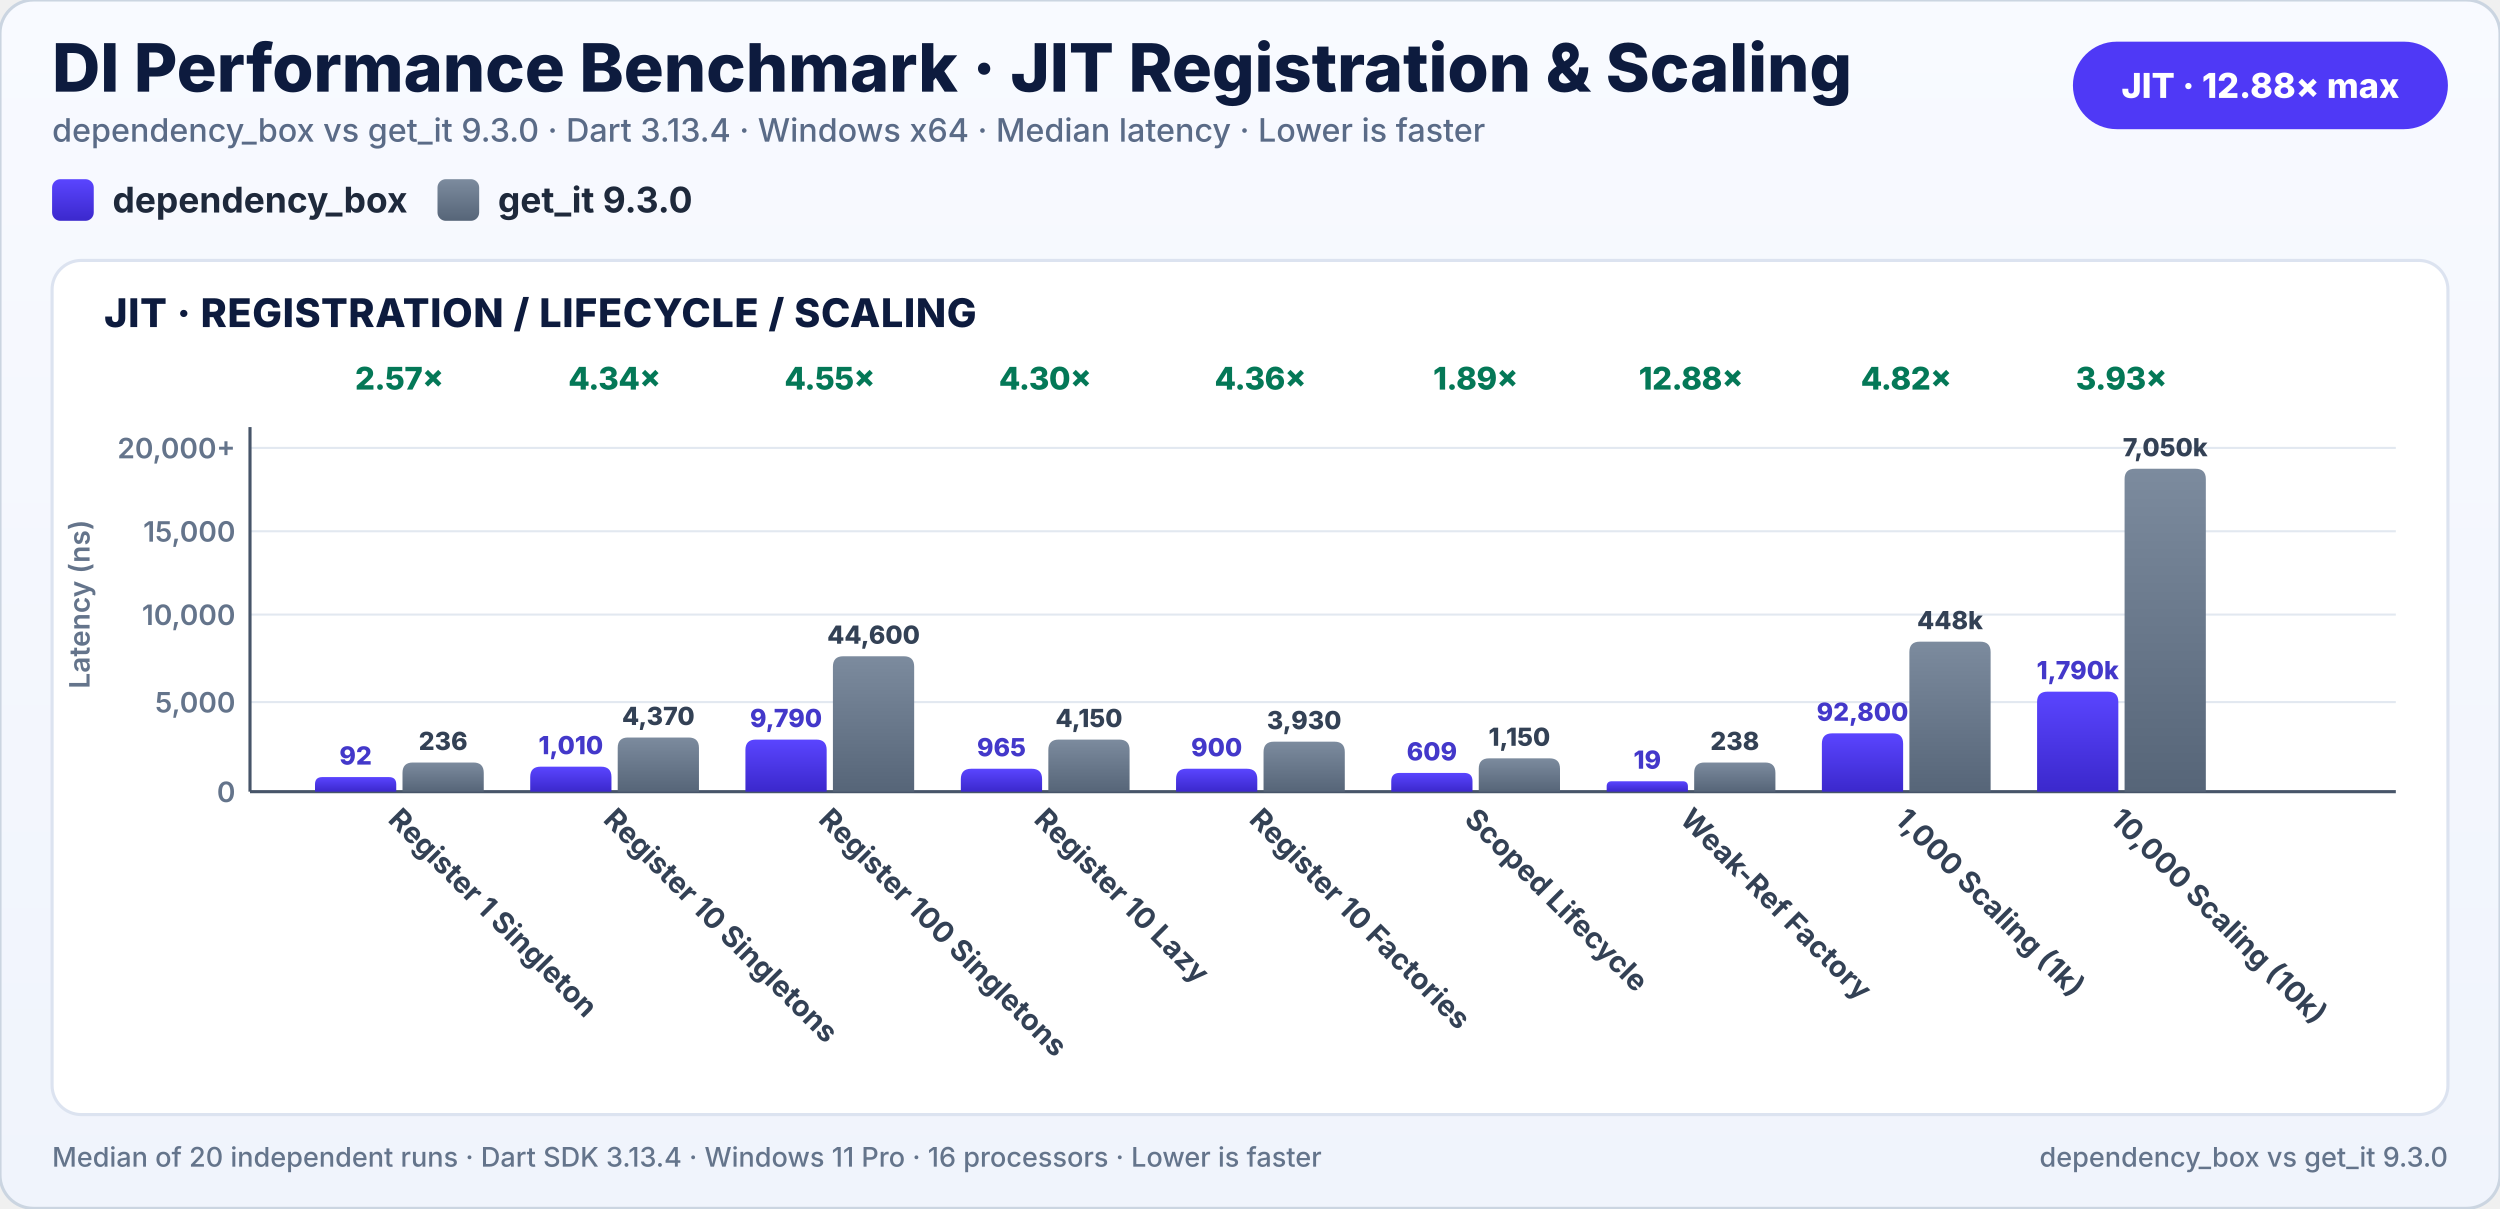
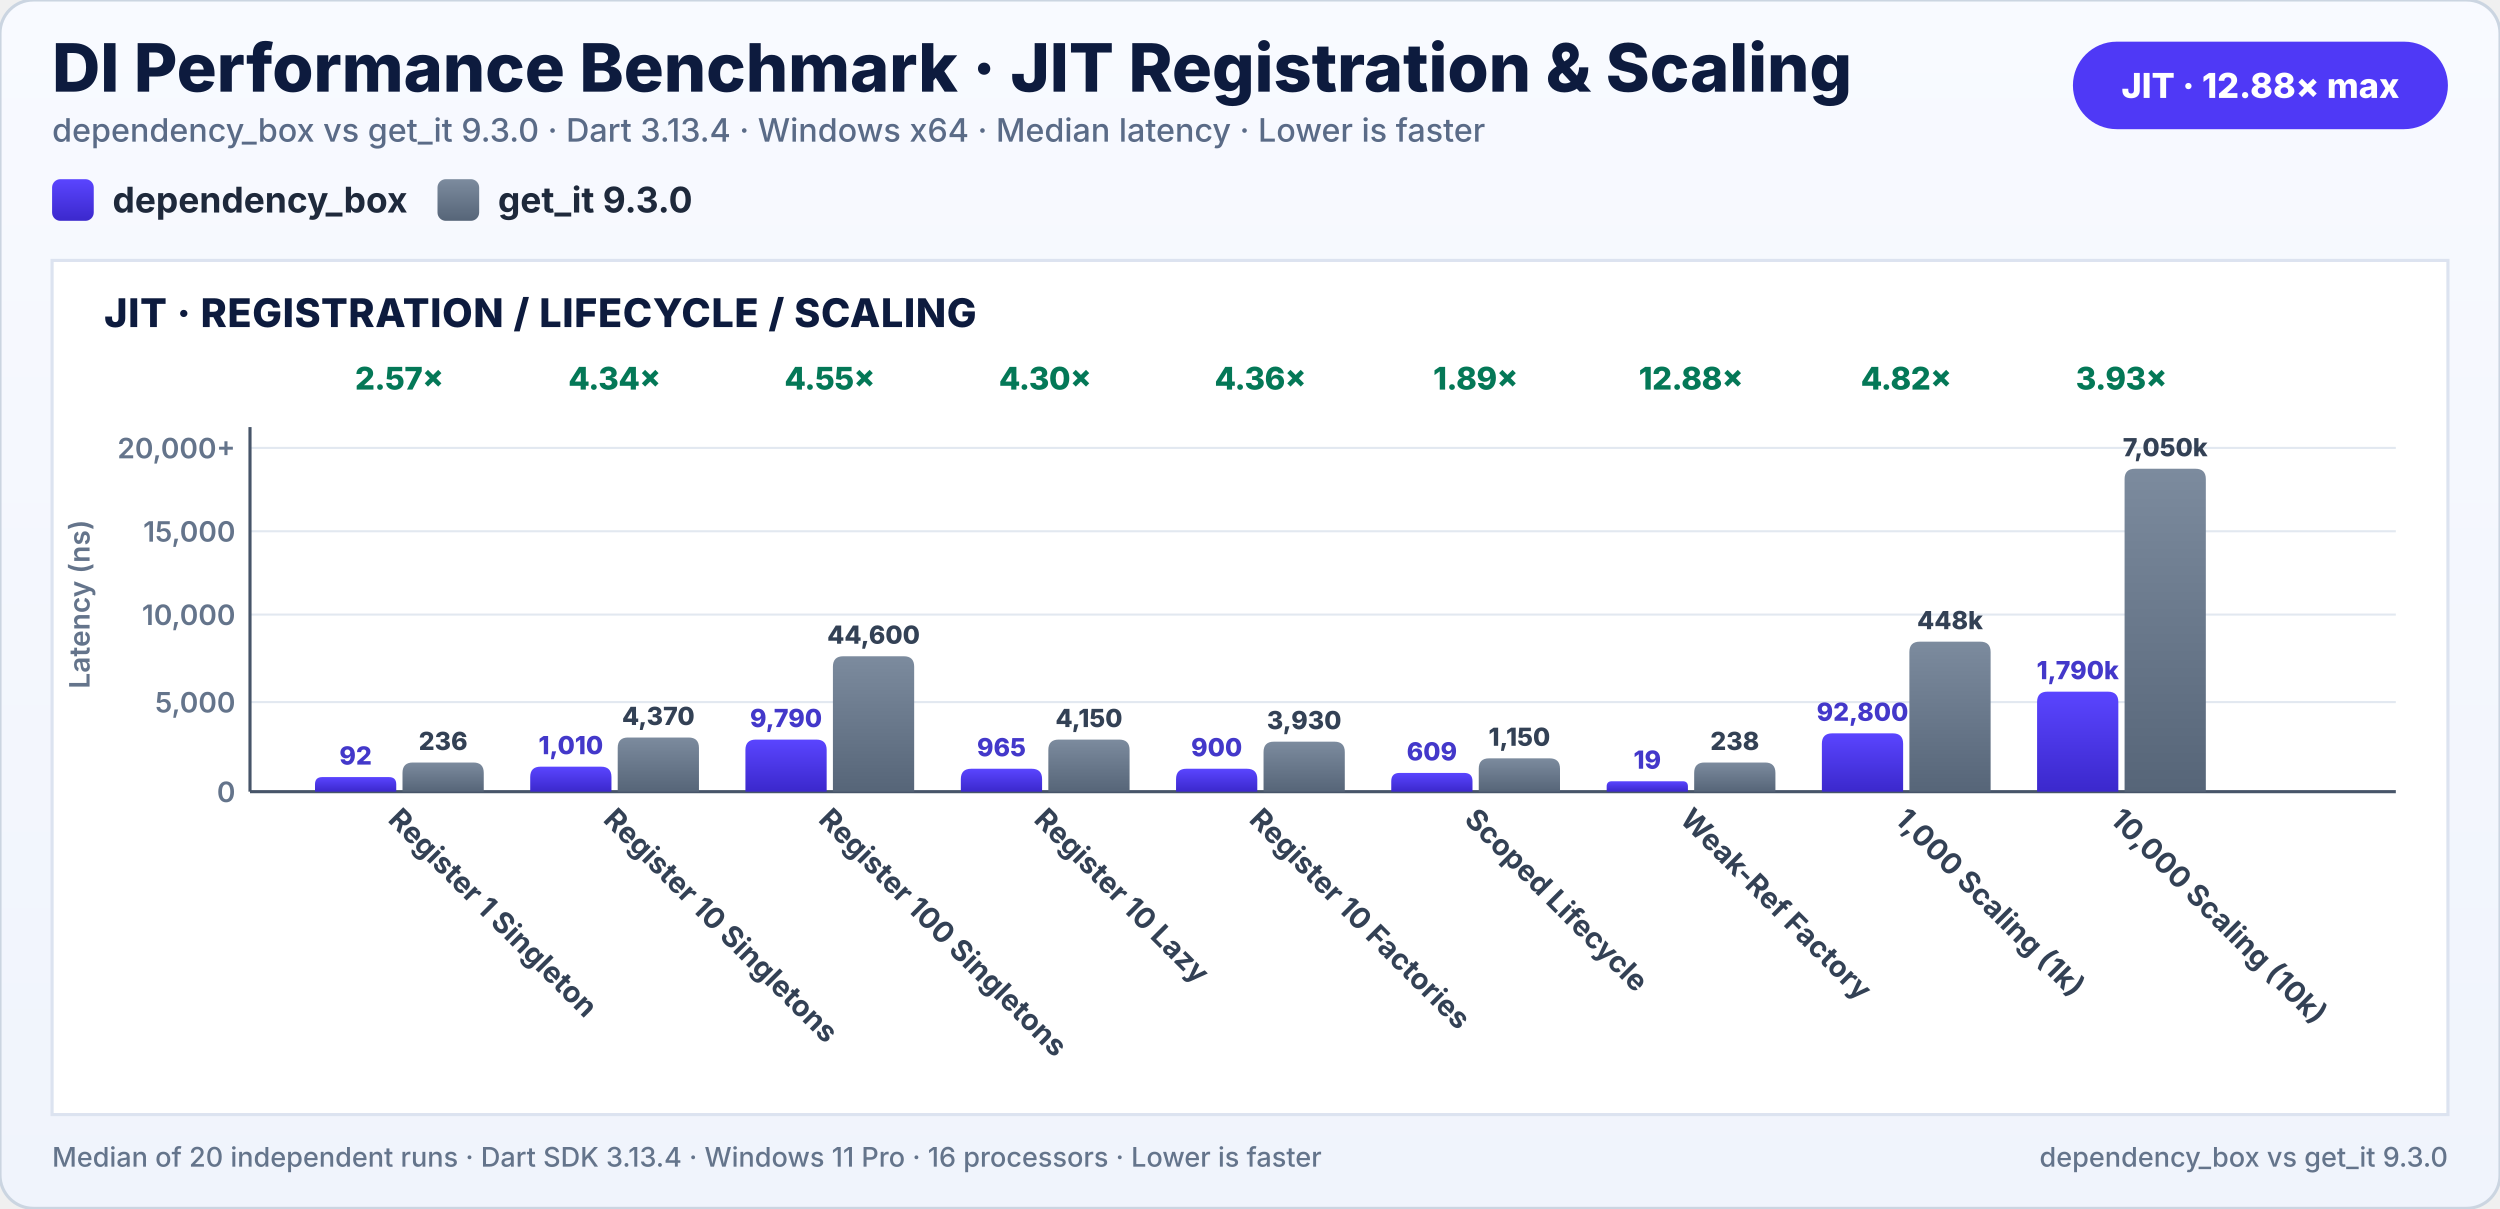
- <svg xmlns="http://www.w3.org/2000/svg" viewBox="0 0 1200 580" width="100%" height="100%" font-family="Inter, -apple-system, BlinkMacSystemFont, 'Segoe UI', Roboto, sans-serif">
+ <svg xmlns="http://www.w3.org/2000/svg" viewBox="0 0 1200 580" font-family="Inter, -apple-system, BlinkMacSystemFont, 'Segoe UI', Roboto, sans-serif">
  <defs>
    <linearGradient id="bgGrad" x1="0" y1="0" x2="0" y2="1">
      <stop offset="0%" stop-color="#f8faff" />
      <stop offset="100%" stop-color="#f0f4fc" />
    </linearGradient>
    <linearGradient id="purpleBar" x1="0" y1="0" x2="0" y2="1">
      <stop offset="0%" stop-color="#5a45ff" />
      <stop offset="100%" stop-color="#3b28cc" />
    </linearGradient>
    <linearGradient id="greyBar" x1="0" y1="0" x2="0" y2="1">
      <stop offset="0%" stop-color="#7c8b9e" />
      <stop offset="100%" stop-color="#566578" />
    </linearGradient>
-     <style>
-       .title { font-size: 32px; font-weight: 800; fill: #0d1b3e; }
-       .subtitle { font-size: 15.5px; fill: #5a6b87; font-weight: 500; }
-       .legend-text { font-size: 17px; font-weight: 700; fill: #1e293b; }
-       .panel { fill: #ffffff; stroke: #dce3f0; stroke-width: 1.5; rx: 14; }
-       .panel-title { font-size: 19px; font-weight: 800; fill: #0d1b3e; letter-spacing: 0.3px; }
-       .axis-label { font-size: 13.5px; fill: #64748b; font-weight: 600; }
-       .grid-line { stroke: #e2e8f0; stroke-width: 1; }
-       .axis-line { stroke: #475569; stroke-width: 1.5; }
-       .speedup-text { font-size: 15px; font-weight: 800; fill: #047857; text-anchor: middle; letter-spacing: -0.2px; }
-       /* Numbers above bars decreased by 10% from 13.5px to 12px */
-       .val-purple { font-size: 12px; font-weight: 800; fill: #4338ca; text-anchor: middle; }
-       .val-grey { font-size: 12px; font-weight: 800; fill: #334155; text-anchor: middle; }
-       .cat-label { font-size: 14px; font-weight: 700; fill: #334155; text-anchor: start; }
-       .card { fill: #f4f7fd; stroke: #dce3f0; stroke-width: 1.5; rx: 14; }
-       .card-title { font-size: 16px; font-weight: 800; fill: #0d1b3e; }
-       .card-sub { font-size: 13px; fill: #475569; font-weight: 500; }
-       .big-metric-jit { font-size: 34px; font-weight: 800; fill: #4f39f6; }
-       .big-metric-aot { font-size: 34px; font-weight: 800; fill: #0353a4; }
-       .mid-metric { font-size: 20px; font-weight: 800; }
-       .footer { font-size: 13px; fill: #64748b; font-weight: 500; }
-     </style>
+     <style>.legend-text{font-size:17px;font-weight:700;fill:#1e293b}.axis-label{font-size:13.5px;fill:#64748b;font-weight:600}.grid-line{stroke:#e2e8f0;stroke-width:1}.speedup-text{font-size:15px;font-weight:800;fill:#047857;text-anchor:middle;letter-spacing:-.2px}.val-grey,.val-purple{font-size:12px;font-weight:800;text-anchor:middle}.val-purple{fill:#4338ca}.cat-label,.val-grey{fill:#334155}.cat-label{font-size:14px;font-weight:700;text-anchor:start}.footer{font-size:13px;fill:#64748b;font-weight:500}</style>
  </defs>
  <rect width="1200" height="580" rx="16" fill="url(#bgGrad)" stroke="#cbd5e1" stroke-width="1.5" />
-   <text x="25" y="44" class="title">DI Performance Benchmark · JIT Registration &amp; Scaling</text>
-   <text x="25" y="68" class="subtitle">dependency_box vs get_it 9.3.0  ·  Dart 3.13.4  ·  Windows x64  ·  Median latency  ·  Lower is faster</text>
+   <text x="25" y="44" style="font-size:32px;font-weight:800;fill:#0d1b3e">DI Performance Benchmark · JIT Registration &amp; Scaling</text>
+   <text x="25" y="68" style="font-size:15.5px;fill:#5a6b87;font-weight:500">dependency_box vs get_it 9.3.0  ·  Dart 3.13.4  ·  Windows x64  ·  Median latency  ·  Lower is faster</text>
  <rect x="995" y="20" width="180" height="42" rx="21" fill="#4f39f6" />
-   <text x="1085" y="47" fill="#ffffff" font-size="16.5" font-weight="800" text-anchor="middle">JIT · 12.88× max</text>
+   <text x="1085" y="47" fill="#fff" font-size="16.5" font-weight="800" text-anchor="middle">JIT · 12.88× max</text>
  <rect x="25" y="86" width="20" height="20" rx="4" fill="url(#purpleBar)" />
  <text x="54" y="102" class="legend-text">dependency_box</text>
  <rect x="210" y="86" width="20" height="20" rx="4" fill="url(#greyBar)" />
  <text x="239" y="102" class="legend-text">get_it 9.3.0</text>
-   <g transform="translate(25, 125)">
-     <rect width="1150" height="410" class="panel" />
-     <text x="25" y="32" class="panel-title">JIT · REGISTRATION / LIFECYCLE / SCALING</text>
-     <text x="166.7" y="62" class="speedup-text">2.57×</text>
-     <text x="270.0" y="62" class="speedup-text">4.34×</text>
-     <text x="373.3" y="62" class="speedup-text">4.55×</text>
-     <text x="476.7" y="62" class="speedup-text">4.30×</text>
-     <text x="580.0" y="62" class="speedup-text">4.36×</text>
-     <text x="683.3" y="62" class="speedup-text">1.89×</text>
-     <text x="786.7" y="62" class="speedup-text">12.88×</text>
-     <text x="890.0" y="62" class="speedup-text">4.82×</text>
-     <text x="993.3" y="62" class="speedup-text">3.93×</text>
-     <text x="-165" y="18" transform="rotate(-90)" class="axis-label" text-anchor="middle">Latency (ns)</text>
-     <text x="88" y="95" class="axis-label" text-anchor="end">20,000+</text>
-     <line x1="95" y1="90" x2="1125" y2="90" class="grid-line" />
-     <text x="88" y="135" class="axis-label" text-anchor="end">15,000</text>
-     <line x1="95" y1="130" x2="1125" y2="130" class="grid-line" />
-     <text x="88" y="175" class="axis-label" text-anchor="end">10,000</text>
-     <line x1="95" y1="170" x2="1125" y2="170" class="grid-line" />
-     <text x="88" y="217" class="axis-label" text-anchor="end">5,000</text>
-     <line x1="95" y1="212" x2="1125" y2="212" class="grid-line" />
-     <text x="88" y="260" class="axis-label" text-anchor="end">0</text>
-     <line x1="95" y1="80" x2="95" y2="255" class="axis-line" />
-     <line x1="95" y1="255" x2="1125" y2="255" class="axis-line" />
-     <path d="M 126.2,255 V 251.5 Q 126.2,248.0 129.7,248.0 H 161.7 Q 165.2,248.0 165.2,251.5 V 255 Z" fill="url(#purpleBar)" />
-     <text x="145.7" y="242.0" class="val-purple">92</text>
-     <path d="M 168.2,255 V 246.0 Q 168.2,241.0 173.2,241.0 H 202.2 Q 207.2,241.0 207.2,246.0 V 255 Z" fill="url(#greyBar)" />
-     <text x="187.7" y="235.0" class="val-grey">236</text>
-     <text x="160.7" y="269" transform="rotate(45 160.7,269)" class="cat-label">Register 1 Singleton</text>
-     <path d="M 229.5,255 V 248.0 Q 229.5,243.0 234.5,243.0 H 263.5 Q 268.5,243.0 268.5,248.0 V 255 Z" fill="url(#purpleBar)" />
-     <text x="249.0" y="237.0" class="val-purple">1,010</text>
-     <path d="M 271.5,255 V 234.0 Q 271.5,229.0 276.5,229.0 H 305.5 Q 310.5,229.0 310.5,234.0 V 255 Z" fill="url(#greyBar)" />
-     <text x="291.0" y="223.0" class="val-grey">4,370</text>
-     <text x="264.0" y="269" transform="rotate(45 264.0,269)" class="cat-label">Register 10 Singletons</text>
-     <path d="M 332.8,255 V 235.0 Q 332.8,230.0 337.8,230.0 H 366.8 Q 371.8,230.0 371.8,235.0 V 255 Z" fill="url(#purpleBar)" />
-     <text x="352.3" y="224.0" class="val-purple">9,790</text>
-     <path d="M 374.8,255 V 195.0 Q 374.8,190.0 379.8,190.0 H 408.8 Q 413.8,190.0 413.8,195.0 V 255 Z" fill="url(#greyBar)" />
-     <text x="394.3" y="184.0" class="val-grey">44,600</text>
-     <text x="367.3" y="269" transform="rotate(45 367.3,269)" class="cat-label">Register 100 Singletons</text>
-     <path d="M 436.2,255 V 249.0 Q 436.2,244.0 441.2,244.0 H 470.2 Q 475.2,244.0 475.2,249.0 V 255 Z" fill="url(#purpleBar)" />
-     <text x="455.7" y="238.0" class="val-purple">965</text>
-     <path d="M 478.2,255 V 235.0 Q 478.2,230.0 483.2,230.0 H 512.2 Q 517.2,230.0 517.2,235.0 V 255 Z" fill="url(#greyBar)" />
-     <text x="497.7" y="224.0" class="val-grey">4,150</text>
-     <text x="470.7" y="269" transform="rotate(45 470.7,269)" class="cat-label">Register 10 Lazy</text>
-     <path d="M 539.5,255 V 249.0 Q 539.5,244.0 544.5,244.0 H 573.5 Q 578.5,244.0 578.5,249.0 V 255 Z" fill="url(#purpleBar)" />
-     <text x="559.0" y="238.0" class="val-purple">900</text>
-     <path d="M 581.5,255 V 236.0 Q 581.5,231.0 586.5,231.0 H 615.5 Q 620.5,231.0 620.5,236.0 V 255 Z" fill="url(#greyBar)" />
-     <text x="601.0" y="225.0" class="val-grey">3,930</text>
-     <text x="574.0" y="269" transform="rotate(45 574.0,269)" class="cat-label">Register 10 Factories</text>
-     <path d="M 642.8,255 V 250.0 Q 642.8,246.0 646.8,246.0 H 677.8 Q 681.8,246.0 681.8,250.0 V 255 Z" fill="url(#purpleBar)" />
-     <text x="662.3" y="240.0" class="val-purple">609</text>
-     <path d="M 684.8,255 V 244.0 Q 684.8,239.0 689.8,239.0 H 718.8 Q 723.8,239.0 723.8,244.0 V 255 Z" fill="url(#greyBar)" />
-     <text x="704.3" y="233.0" class="val-grey">1,150</text>
-     <text x="677.3" y="269" transform="rotate(45 677.3,269)" class="cat-label">Scoped Lifecycle</text>
-     <path d="M 746.2,255 V 252.5 Q 746.2,250.0 748.7,250.0 H 782.7 Q 785.2,250.0 785.2,252.5 V 255 Z" fill="url(#purpleBar)" />
-     <text x="765.7" y="244.0" class="val-purple">19</text>
-     <path d="M 788.2,255 V 246.0 Q 788.2,241.0 793.2,241.0 H 822.2 Q 827.2,241.0 827.2,246.0 V 255 Z" fill="url(#greyBar)" />
-     <text x="807.7" y="235.0" class="val-grey">238</text>
-     <text x="780.7" y="269" transform="rotate(45 780.7,269)" class="cat-label">Weak-Ref Factory</text>
-     <path d="M 849.5,255 V 232.0 Q 849.5,227.0 854.5,227.0 H 883.5 Q 888.5,227.0 888.5,232.0 V 255 Z" fill="url(#purpleBar)" />
-     <text x="869.0" y="221.0" class="val-purple">92,800</text>
-     <path d="M 891.5,255 V 188.0 Q 891.5,183.0 896.5,183.0 H 925.5 Q 930.5,183.0 930.5,188.0 V 255 Z" fill="url(#greyBar)" />
-     <text x="911.0" y="177.0" class="val-grey">448k</text>
-     <text x="884.0" y="269" transform="rotate(45 884.0,269)" class="cat-label">1,000 Scaling (1k)</text>
-     <path d="M 952.8,255 V 212.0 Q 952.8,207.0 957.8,207.0 H 986.8 Q 991.8,207.0 991.8,212.0 V 255 Z" fill="url(#purpleBar)" />
-     <text x="972.3" y="201.0" class="val-purple">1,790k</text>
-     <path d="M 994.8,255 V 105.0 Q 994.8,100.0 999.8,100.0 H 1028.8 Q 1033.8,100.0 1033.8,105.0 V 255 Z" fill="url(#greyBar)" />
-     <text x="1014.3" y="94.0" class="val-grey">7,050k</text>
-     <text x="987.3" y="269" transform="rotate(45 987.3,269)" class="cat-label">10,000 Scaling (10k)</text>
-   </g>
+   <path style="fill:#fff;stroke:#dce3f0;stroke-width:1.5;rx:14" d="M0 0h1150v410H0z" transform="translate(25 125)" />
+   <text x="25" y="32" style="font-size:19px;font-weight:800;fill:#0d1b3e;letter-spacing:.3px" transform="translate(25 125)">JIT · REGISTRATION / LIFECYCLE / SCALING</text>
+   <text x="166.7" y="62" class="speedup-text" transform="translate(25 125)">2.57×</text>
+   <text x="270" y="62" class="speedup-text" transform="translate(25 125)">4.34×</text>
+   <text x="373.3" y="62" class="speedup-text" transform="translate(25 125)">4.55×</text>
+   <text x="476.7" y="62" class="speedup-text" transform="translate(25 125)">4.30×</text>
+   <text x="580" y="62" class="speedup-text" transform="translate(25 125)">4.36×</text>
+   <text x="683.3" y="62" class="speedup-text" transform="translate(25 125)">1.89×</text>
+   <text x="786.7" y="62" class="speedup-text" transform="translate(25 125)">12.88×</text>
+   <text x="890" y="62" class="speedup-text" transform="translate(25 125)">4.82×</text>
+   <text x="993.3" y="62" class="speedup-text" transform="translate(25 125)">3.93×</text>
+   <text x="-165" y="18" transform="rotate(-90 75 50)" class="axis-label" text-anchor="middle">Latency (ns)</text>
+   <text x="88" y="95" class="axis-label" text-anchor="end" transform="translate(25 125)">20,000+</text>
+   <path class="grid-line" d="M120 215h1030" />
+   <text x="88" y="135" class="axis-label" text-anchor="end" transform="translate(25 125)">15,000</text>
+   <path class="grid-line" d="M120 255h1030" />
+   <text x="88" y="175" class="axis-label" text-anchor="end" transform="translate(25 125)">10,000</text>
+   <path class="grid-line" d="M120 295h1030" />
+   <text x="88" y="217" class="axis-label" text-anchor="end" transform="translate(25 125)">5,000</text>
+   <path class="grid-line" d="M120 337h1030" />
+   <text x="88" y="260" class="axis-label" text-anchor="end" transform="translate(25 125)">0</text>
+   <path d="M95 80v175m0 0h1030" transform="translate(25 125)" style="stroke:#475569;stroke-width:1.5" />
+   <path d="M126.2 255v-3.5q0-3.5 3.5-3.5h32q3.5 0 3.5 3.5v3.5Z" fill="url(#purpleBar)" transform="translate(25 125)" />
+   <text x="145.7" y="242" class="val-purple" transform="translate(25 125)">92</text>
+   <path d="M168.2 255v-9q0-5 5-5h29q5 0 5 5v9Z" fill="url(#greyBar)" transform="translate(25 125)" />
+   <text x="187.7" y="235" class="val-grey" transform="translate(25 125)">236</text>
+   <text x="160.7" y="269" transform="rotate(45 22.312 361.678)" class="cat-label">Register 1 Singleton</text>
+   <path d="M229.5 255v-7q0-5 5-5h29q5 0 5 5v7Z" fill="url(#purpleBar)" transform="translate(25 125)" />
+   <text x="249" y="237" class="val-purple" transform="translate(25 125)">1,010</text>
+   <path d="M271.5 255v-21q0-5 5-5h29q5 0 5 5v21Z" fill="url(#greyBar)" transform="translate(25 125)" />
+   <text x="291" y="223" class="val-grey" transform="translate(25 125)">4,370</text>
+   <text x="264" y="269" transform="rotate(45 125.612 361.678)" class="cat-label">Register 10 Singletons</text>
+   <path d="M332.8 255v-20q0-5 5-5h29q5 0 5 5v20Z" fill="url(#purpleBar)" transform="translate(25 125)" />
+   <text x="352.3" y="224" class="val-purple" transform="translate(25 125)">9,790</text>
+   <path d="M374.8 255v-60q0-5 5-5h29q5 0 5 5v60Z" fill="url(#greyBar)" transform="translate(25 125)" />
+   <text x="394.3" y="184" class="val-grey" transform="translate(25 125)">44,600</text>
+   <text x="367.3" y="269" transform="rotate(45 228.912 361.678)" class="cat-label">Register 100 Singletons</text>
+   <path d="M436.2 255v-6q0-5 5-5h29q5 0 5 5v6Z" fill="url(#purpleBar)" transform="translate(25 125)" />
+   <text x="455.7" y="238" class="val-purple" transform="translate(25 125)">965</text>
+   <path d="M478.2 255v-20q0-5 5-5h29q5 0 5 5v20Z" fill="url(#greyBar)" transform="translate(25 125)" />
+   <text x="497.7" y="224" class="val-grey" transform="translate(25 125)">4,150</text>
+   <text x="470.7" y="269" transform="rotate(45 332.312 361.678)" class="cat-label">Register 10 Lazy</text>
+   <path d="M539.5 255v-6q0-5 5-5h29q5 0 5 5v6Z" fill="url(#purpleBar)" transform="translate(25 125)" />
+   <text x="559" y="238" class="val-purple" transform="translate(25 125)">900</text>
+   <path d="M581.5 255v-19q0-5 5-5h29q5 0 5 5v19Z" fill="url(#greyBar)" transform="translate(25 125)" />
+   <text x="601" y="225" class="val-grey" transform="translate(25 125)">3,930</text>
+   <text x="574" y="269" transform="rotate(45 435.612 361.678)" class="cat-label">Register 10 Factories</text>
+   <path d="M642.8 255v-5q0-4 4-4h31q4 0 4 4v5Z" fill="url(#purpleBar)" transform="translate(25 125)" />
+   <text x="662.3" y="240" class="val-purple" transform="translate(25 125)">609</text>
+   <path d="M684.8 255v-11q0-5 5-5h29q5 0 5 5v11Z" fill="url(#greyBar)" transform="translate(25 125)" />
+   <text x="704.3" y="233" class="val-grey" transform="translate(25 125)">1,150</text>
+   <text x="677.3" y="269" transform="rotate(45 538.912 361.678)" class="cat-label">Scoped Lifecycle</text>
+   <path d="M746.2 255v-2.5q0-2.5 2.5-2.5h34q2.5 0 2.5 2.5v2.5Z" fill="url(#purpleBar)" transform="translate(25 125)" />
+   <text x="765.7" y="244" class="val-purple" transform="translate(25 125)">19</text>
+   <path d="M788.2 255v-9q0-5 5-5h29q5 0 5 5v9Z" fill="url(#greyBar)" transform="translate(25 125)" />
+   <text x="807.7" y="235" class="val-grey" transform="translate(25 125)">238</text>
+   <text x="780.7" y="269" transform="rotate(45 642.312 361.678)" class="cat-label">Weak-Ref Factory</text>
+   <path d="M849.5 255v-23q0-5 5-5h29q5 0 5 5v23Z" fill="url(#purpleBar)" transform="translate(25 125)" />
+   <text x="869" y="221" class="val-purple" transform="translate(25 125)">92,800</text>
+   <path d="M891.5 255v-67q0-5 5-5h29q5 0 5 5v67Z" fill="url(#greyBar)" transform="translate(25 125)" />
+   <text x="911" y="177" class="val-grey" transform="translate(25 125)">448k</text>
+   <text x="884" y="269" transform="rotate(45 745.612 361.678)" class="cat-label">1,000 Scaling (1k)</text>
+   <path d="M952.8 255v-43q0-5 5-5h29q5 0 5 5v43Z" fill="url(#purpleBar)" transform="translate(25 125)" />
+   <text x="972.3" y="201" class="val-purple" transform="translate(25 125)">1,790k</text>
+   <path d="M994.8 255V105q0-5 5-5h29q5 0 5 5v150Z" fill="url(#greyBar)" transform="translate(25 125)" />
+   <text x="1014.3" y="94" class="val-grey" transform="translate(25 125)">7,050k</text>
+   <text x="987.3" y="269" transform="rotate(45 848.912 361.678)" class="cat-label">10,000 Scaling (10k)</text>
  <text x="25" y="560" class="footer">Median of 20 independent runs  ·  Dart SDK 3.13.4  ·  Windows 11 Pro  ·  16 processors  ·  Lower is faster</text>
  <text x="1175" y="560" class="footer" text-anchor="end">dependency_box vs get_it 9.3.0</text>
</svg>
